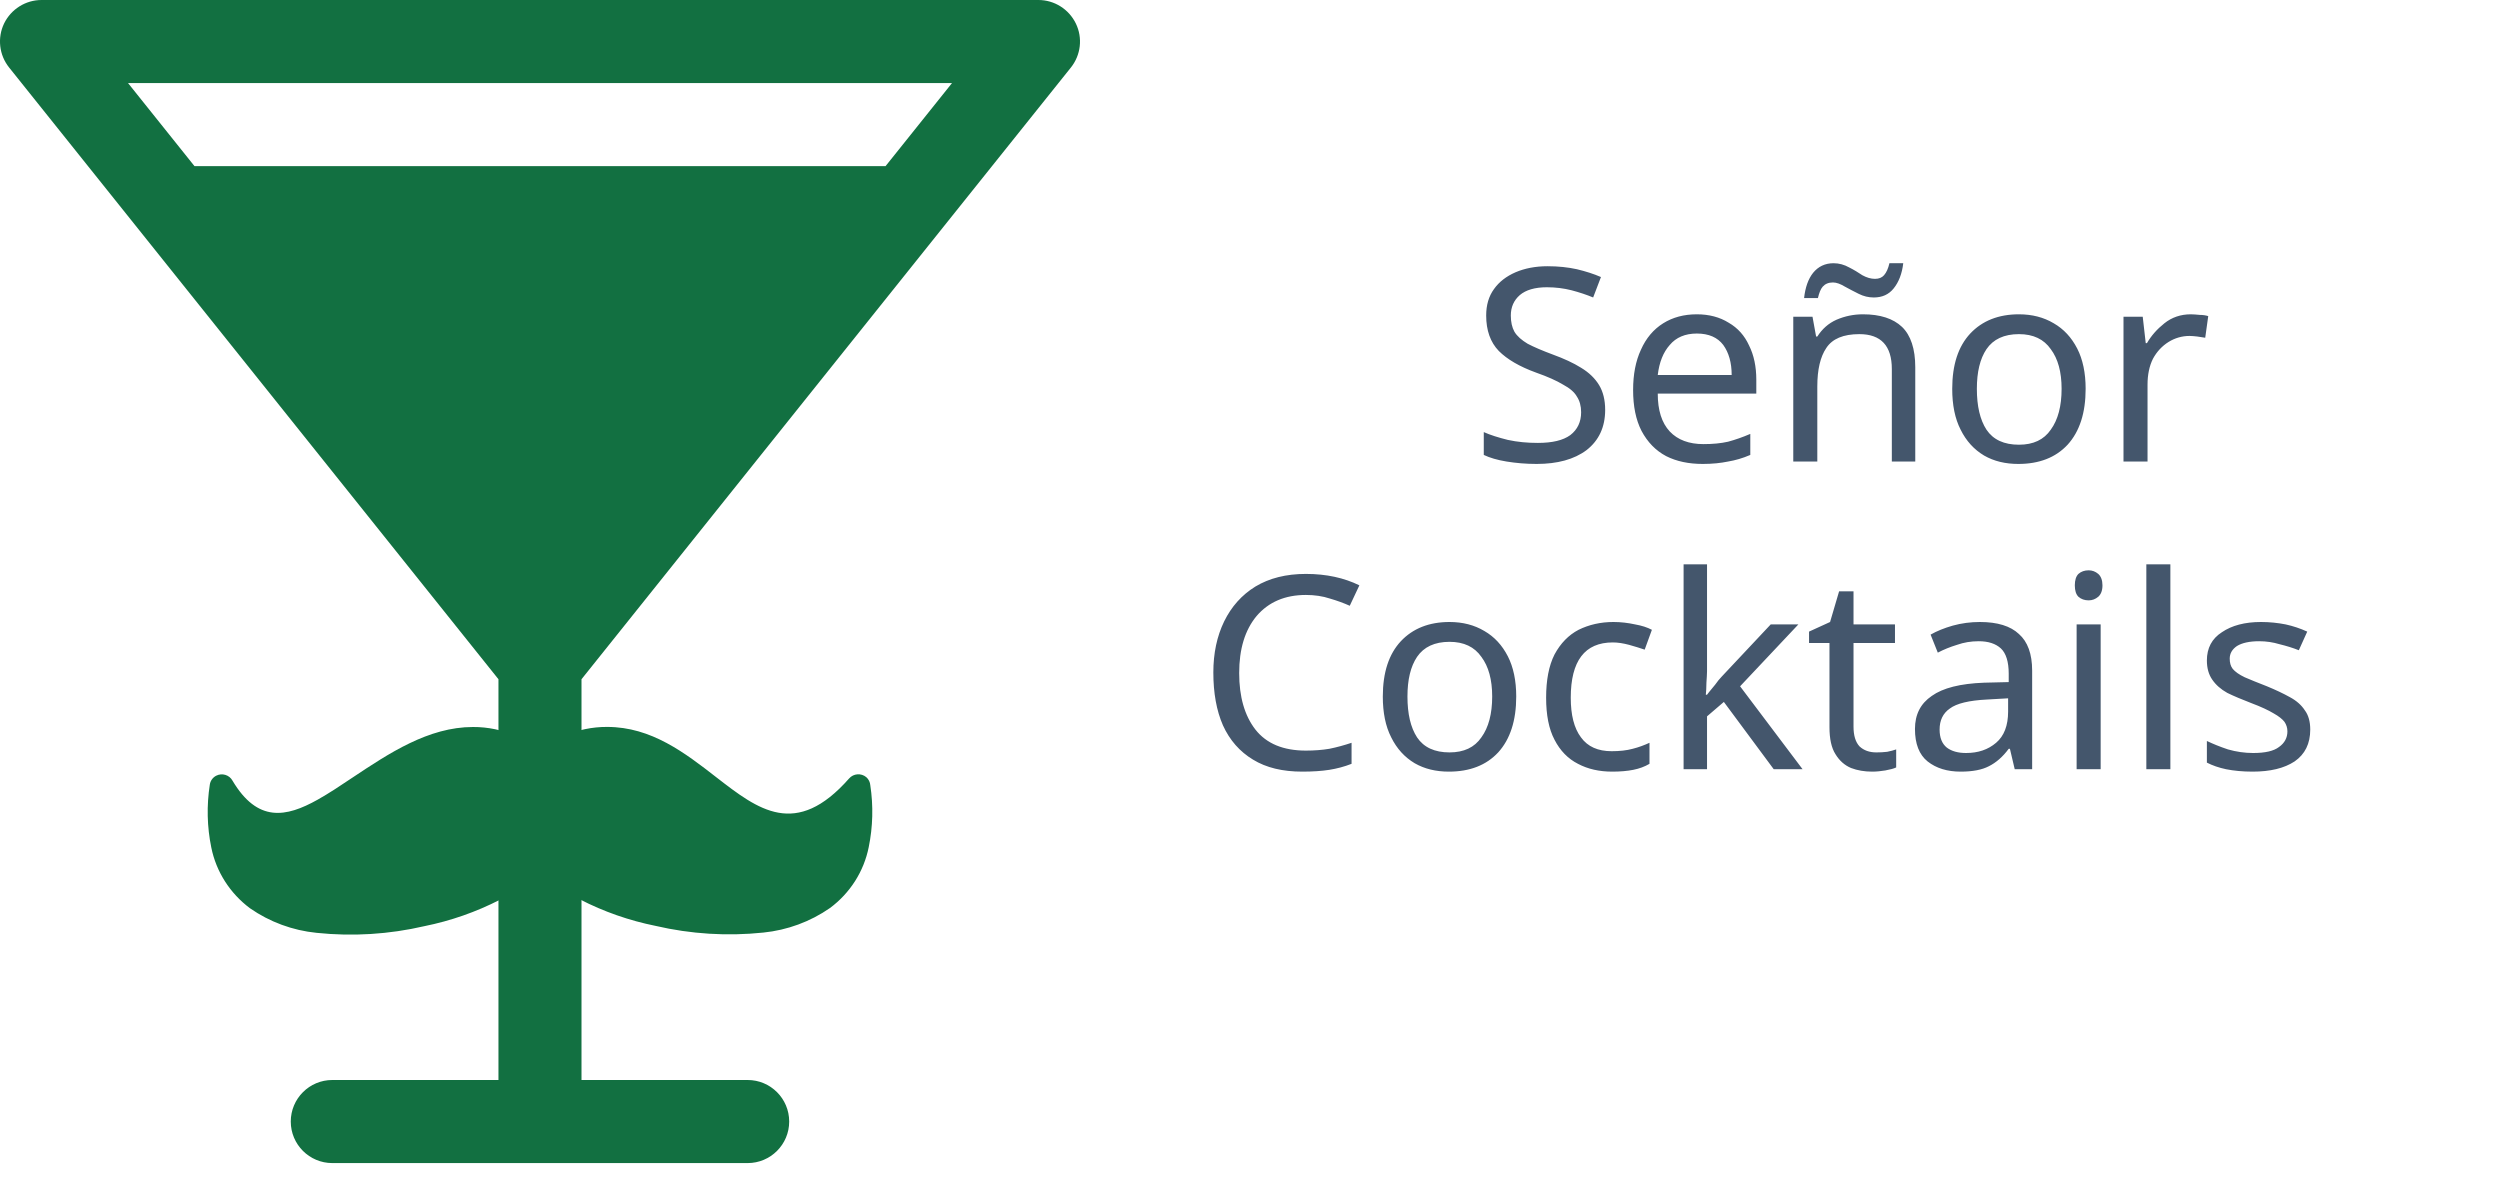
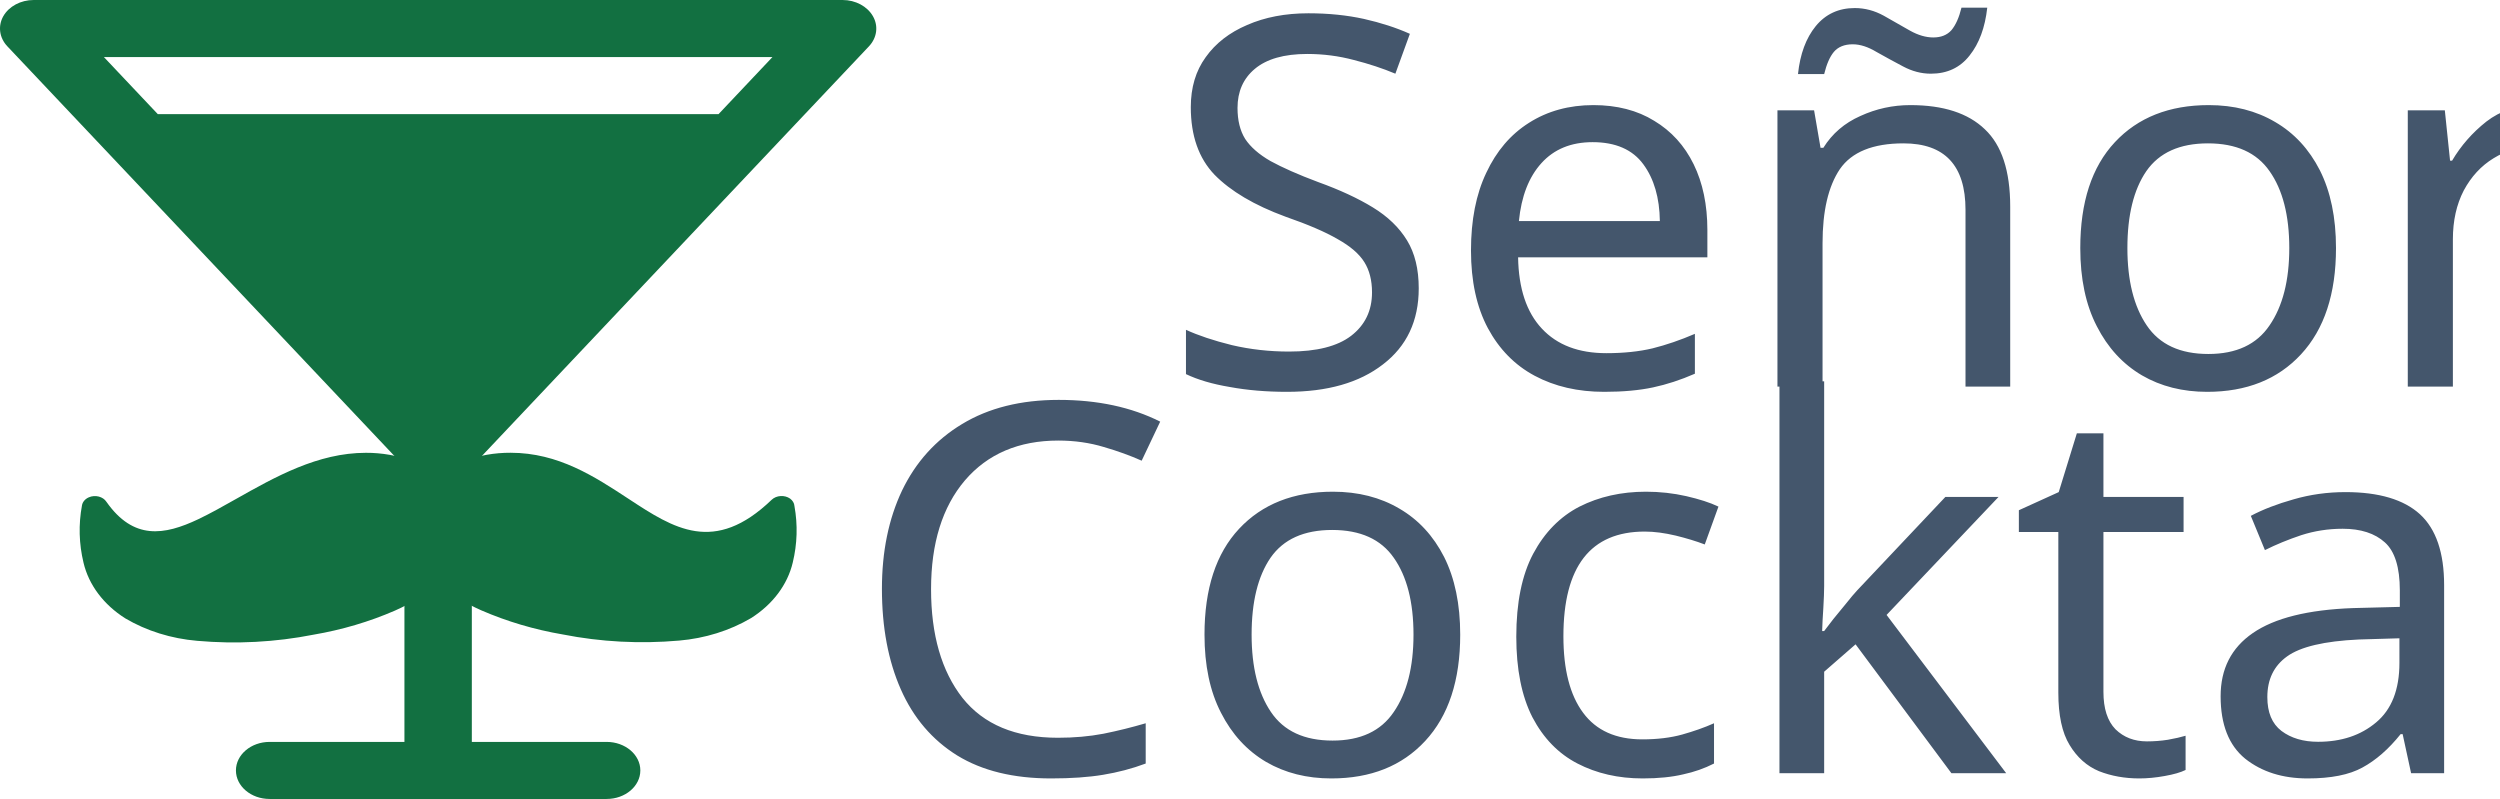
- <svg xmlns="http://www.w3.org/2000/svg" width="65px" height="31px" viewBox="0 0 65 31" version="1.1">
+ <svg xmlns="http://www.w3.org/2000/svg" width="97px" height="31px" viewBox="0 0 97 31" version="1.1">
  <defs />
-   <g id="Symbols" stroke="none" stroke-width="1" fill="none" fill-rule="evenodd">
-     <g id="UI-/-Logo">
-       <g id="Logo">
-         <g id="Group-2" transform="translate(28, 5)" fill="#44566C" font-family="Poppins-SemiBold, Poppins" font-size="7.02" font-weight="500" line-spacing="12.96">
-           <g id="Group-3">
-             <text id="Señor">
-               <tspan x="10.219" y="7">Señor</tspan>
-             </text>
-             <text id="Cocktails">
-               <tspan x="3.126" y="15">Cocktails </tspan>
-             </text>
-           </g>
+   <g id="Web" stroke="none" stroke-width="1" fill="none" fill-rule="evenodd">
+     <g id="Logo">
+       <g id="Group-2" transform="translate(33, 1)" fill="#44566C" font-family="SignPainter-HouseScriptSemibold, SignPainter" font-size="20" font-style="condensed" font-weight="500" line-spacing="12.96">
+         <g id="Group-3">
+           <text id="Señor">
+             <tspan x="12" y="14">Señor</tspan>
+           </text>
+           <text id="Cocktails">
+             <tspan x="0" y="29">Cocktails </tspan>
+           </text>
        </g>
-         <g id="002-cocktail" fill="#127041" fill-rule="nonzero">
-           <g id="Group">
-             <path d="M27.843,1.756 C28.102,1.432 28.154,0.987 27.973,0.613 C27.791,0.238 27.413,0 26.999,0 L1.081,0 C0.666,0 0.288,0.238 0.106,0.611 C-0.073,0.985 -0.023,1.43 0.236,1.754 L12.96,17.66 L12.96,28.08 L8.64,28.08 C8.044,28.08 7.56,28.564 7.56,29.16 C7.56,29.756 8.044,30.24 8.64,30.24 L19.439,30.24 C20.035,30.24 20.519,29.756 20.519,29.16 C20.519,28.564 20.035,28.08 19.439,28.08 L15.119,28.08 L15.119,17.66 L27.843,1.756 Z M5.057,4.32 L3.329,2.16 L24.752,2.16 L23.024,4.32 L5.057,4.32 Z" id="Shape" />
-             <path d="M22.628,20.419 C22.623,20.337 22.585,20.26 22.523,20.206 C22.39,20.095 22.192,20.11 22.078,20.239 C20.694,21.81 19.716,21.054 18.632,20.215 C17.811,19.577 16.938,18.9 15.786,18.9 C15.399,18.898 15.017,18.978 14.665,19.134 C14.436,19.237 14.226,19.375 14.042,19.542 C13.857,19.375 13.647,19.238 13.419,19.136 C13.066,18.98 12.684,18.9 12.297,18.902 C11.14,18.902 10.114,19.586 9.167,20.216 C8.855,20.426 8.55,20.628 8.26,20.791 C7.436,21.253 6.696,21.391 6.045,20.297 C5.963,20.147 5.773,20.09 5.62,20.169 C5.53,20.216 5.469,20.302 5.455,20.401 C5.371,20.943 5.383,21.495 5.493,22.032 C5.619,22.662 5.978,23.225 6.5,23.615 C7.012,23.971 7.609,24.192 8.234,24.254 C9.171,24.352 10.118,24.293 11.035,24.08 C11.719,23.942 12.38,23.711 12.999,23.393 C13.387,23.192 13.739,22.93 14.042,22.618 C14.344,22.927 14.695,23.187 15.081,23.386 C15.699,23.704 16.361,23.935 17.045,24.073 C17.962,24.286 18.909,24.345 19.846,24.247 C20.471,24.184 21.068,23.964 21.58,23.608 C22.103,23.219 22.461,22.656 22.587,22.025 C22.695,21.496 22.709,20.952 22.628,20.419 Z" id="Shape" />
-           </g>
+       </g>
+       <g id="002-cocktail" fill="#127041" fill-rule="nonzero">
+         <g id="Group">
+           <path d="M33.713,1.8 C34.027,1.468 34.09,1.012 33.87,0.629 C33.65,0.244 33.193,0 32.691,0 L1.308,0 C0.806,0 0.349,0.244 0.129,0.627 C-0.088,1.01 -0.028,1.466 0.286,1.798 L15.692,18.104 L15.692,28.786 L10.461,28.786 C9.74,28.786 9.154,29.282 9.154,29.893 C9.154,30.504 9.74,31 10.461,31 L23.537,31 C24.259,31 24.845,30.504 24.845,29.893 C24.845,29.282 24.259,28.786 23.537,28.786 L18.307,28.786 L18.307,18.104 L33.713,1.8 Z M6.123,4.429 L4.031,2.214 L29.971,2.214 L27.879,4.429 L6.123,4.429 Z" id="Shape" />
+           <path d="M30.825,19.637 C30.818,19.525 30.757,19.421 30.656,19.346 C30.443,19.196 30.123,19.216 29.94,19.392 C27.712,21.533 26.137,20.503 24.393,19.358 C23.07,18.49 21.665,17.567 19.811,17.567 C19.188,17.564 18.573,17.673 18.006,17.886 C17.638,18.026 17.299,18.214 17.003,18.442 C16.706,18.215 16.367,18.028 16,17.888 C15.433,17.675 14.817,17.566 14.195,17.569 C12.332,17.569 10.679,18.502 9.156,19.361 C8.653,19.646 8.161,19.922 7.696,20.144 C6.368,20.774 5.178,20.962 4.129,19.47 C3.998,19.266 3.691,19.188 3.445,19.297 C3.3,19.36 3.201,19.478 3.18,19.613 C3.043,20.351 3.064,21.103 3.241,21.835 C3.444,22.694 4.021,23.462 4.862,23.993 C5.685,24.479 6.647,24.779 7.653,24.864 C9.161,24.998 10.686,24.917 12.162,24.626 C13.264,24.438 14.328,24.124 15.324,23.691 C15.949,23.416 16.516,23.059 17.003,22.635 C17.489,23.056 18.054,23.409 18.676,23.682 C19.672,24.114 20.736,24.429 21.837,24.617 C23.313,24.908 24.838,24.988 26.347,24.855 C27.353,24.769 28.314,24.469 29.138,23.984 C29.98,23.453 30.557,22.685 30.759,21.826 C30.934,21.105 30.956,20.364 30.825,19.637 Z" id="Shape" />
        </g>
      </g>
    </g>
  </g>
</svg>
